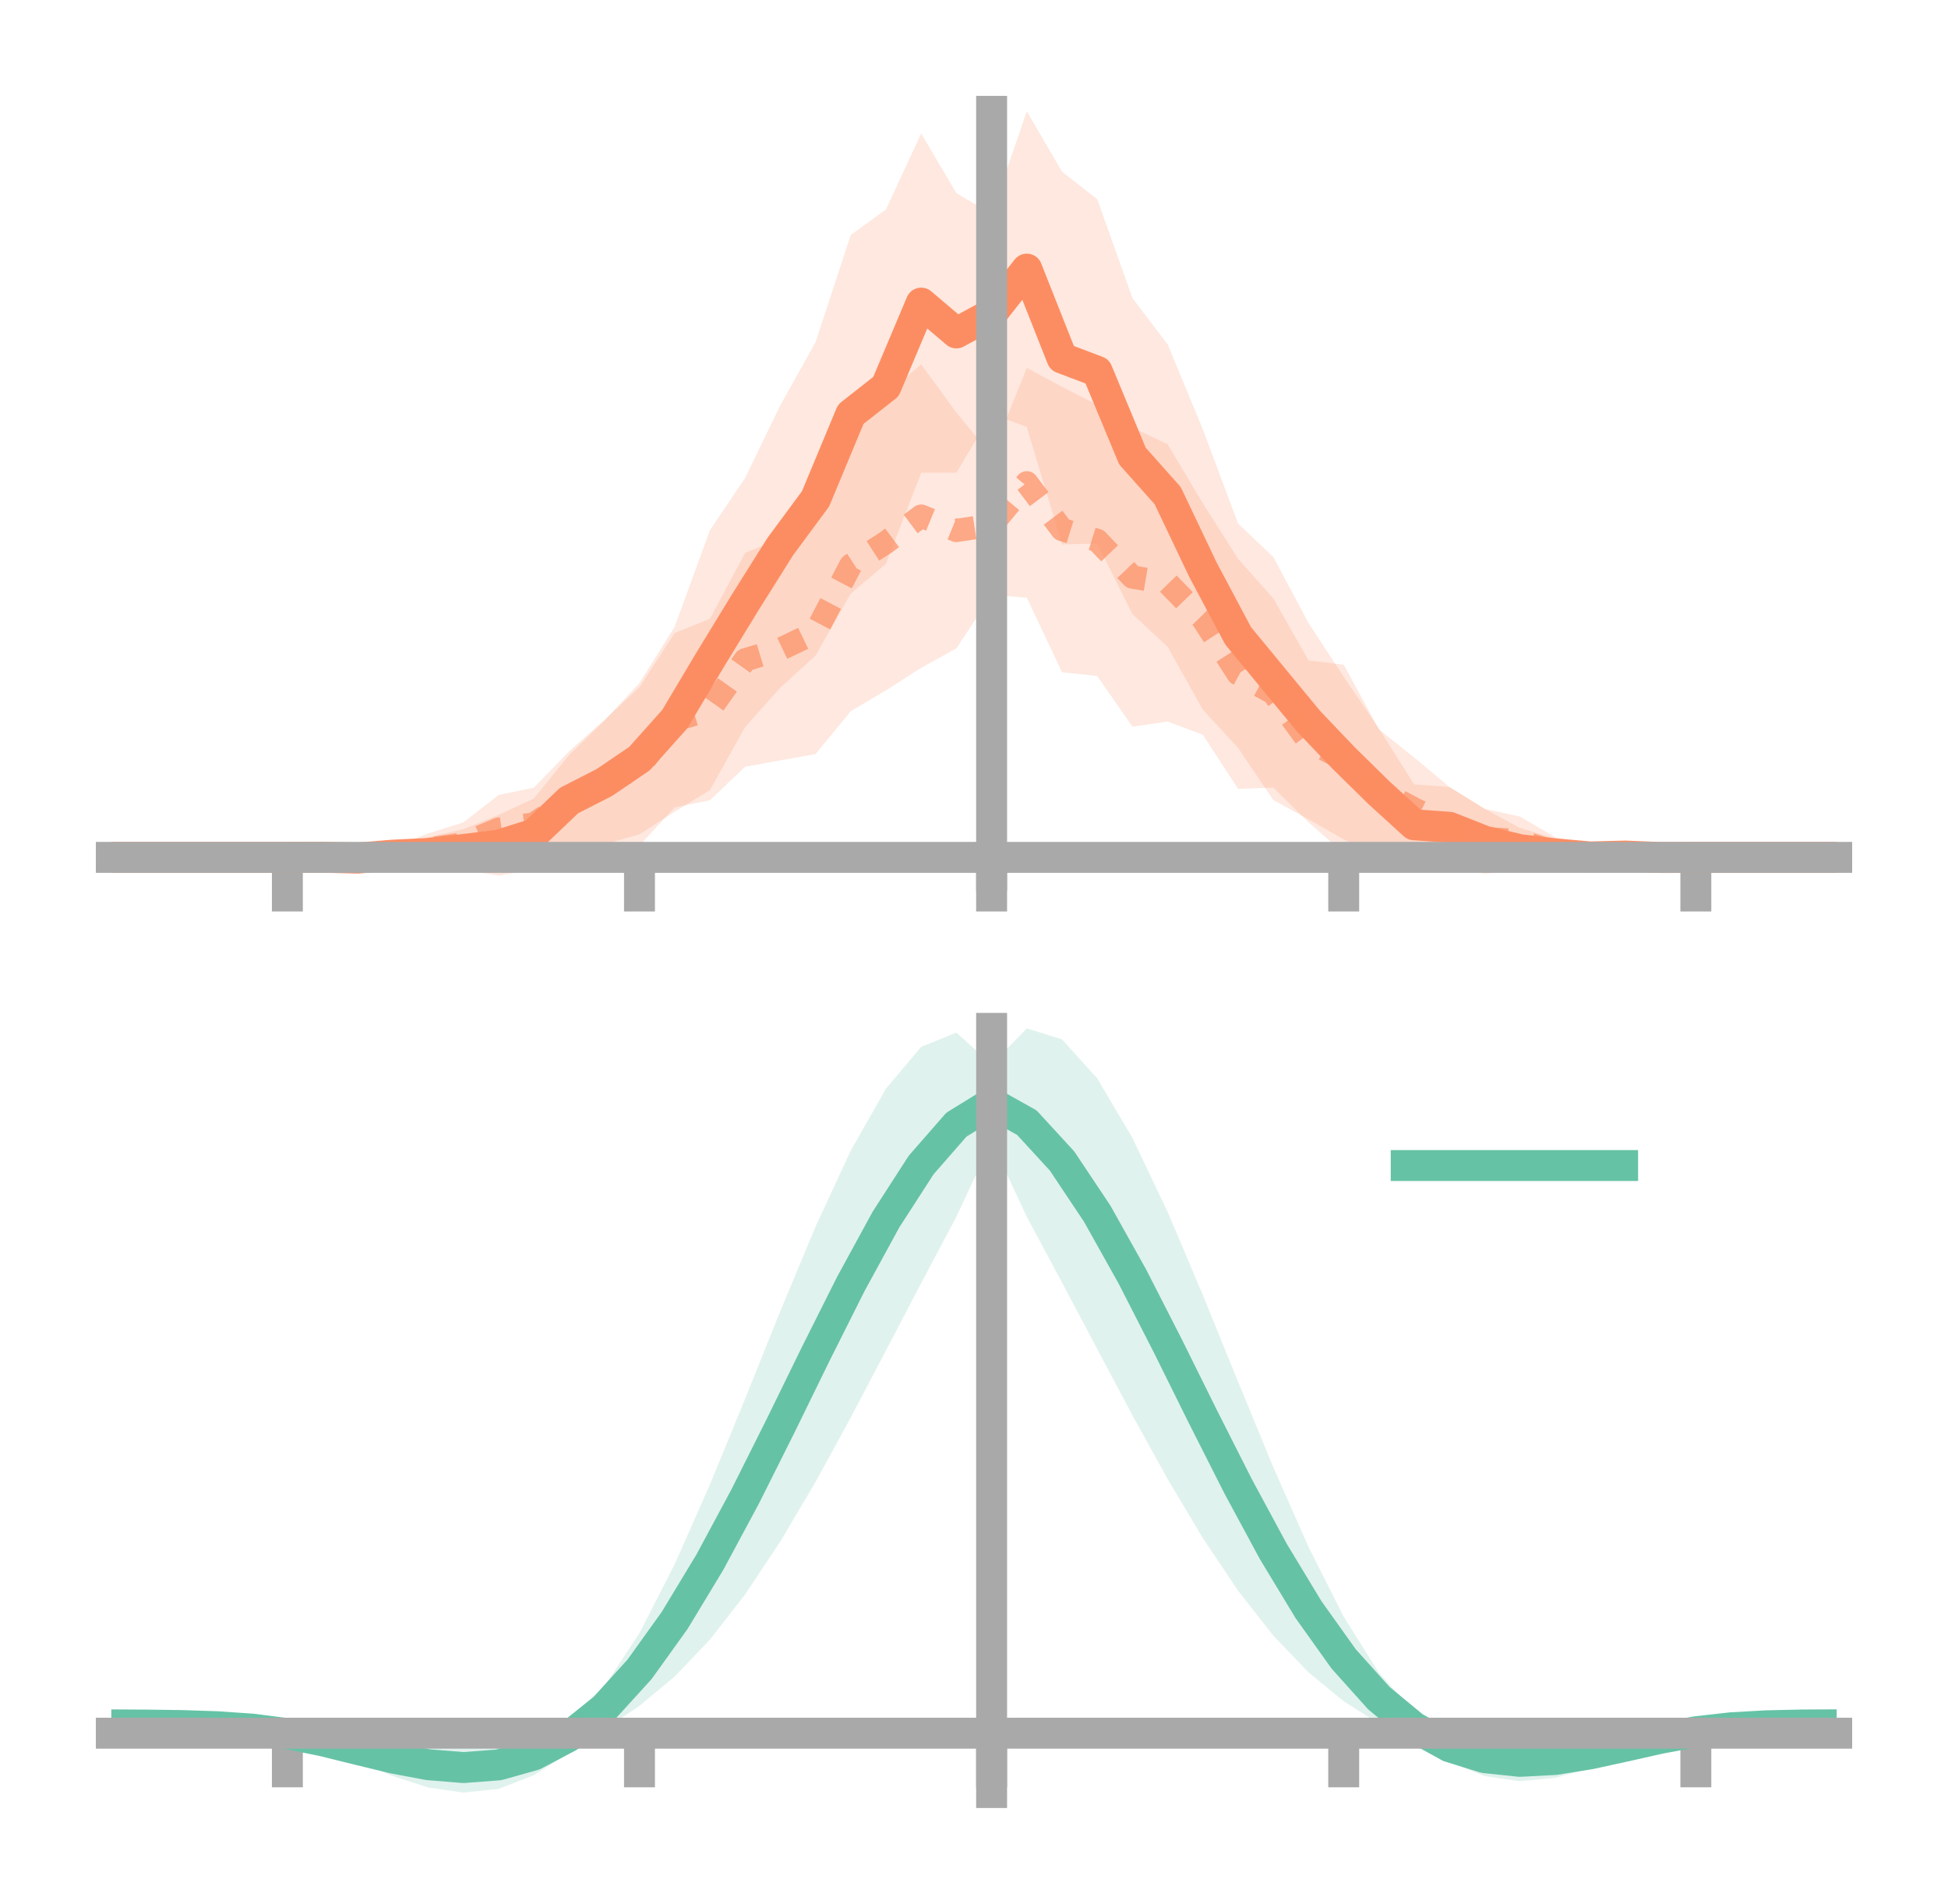
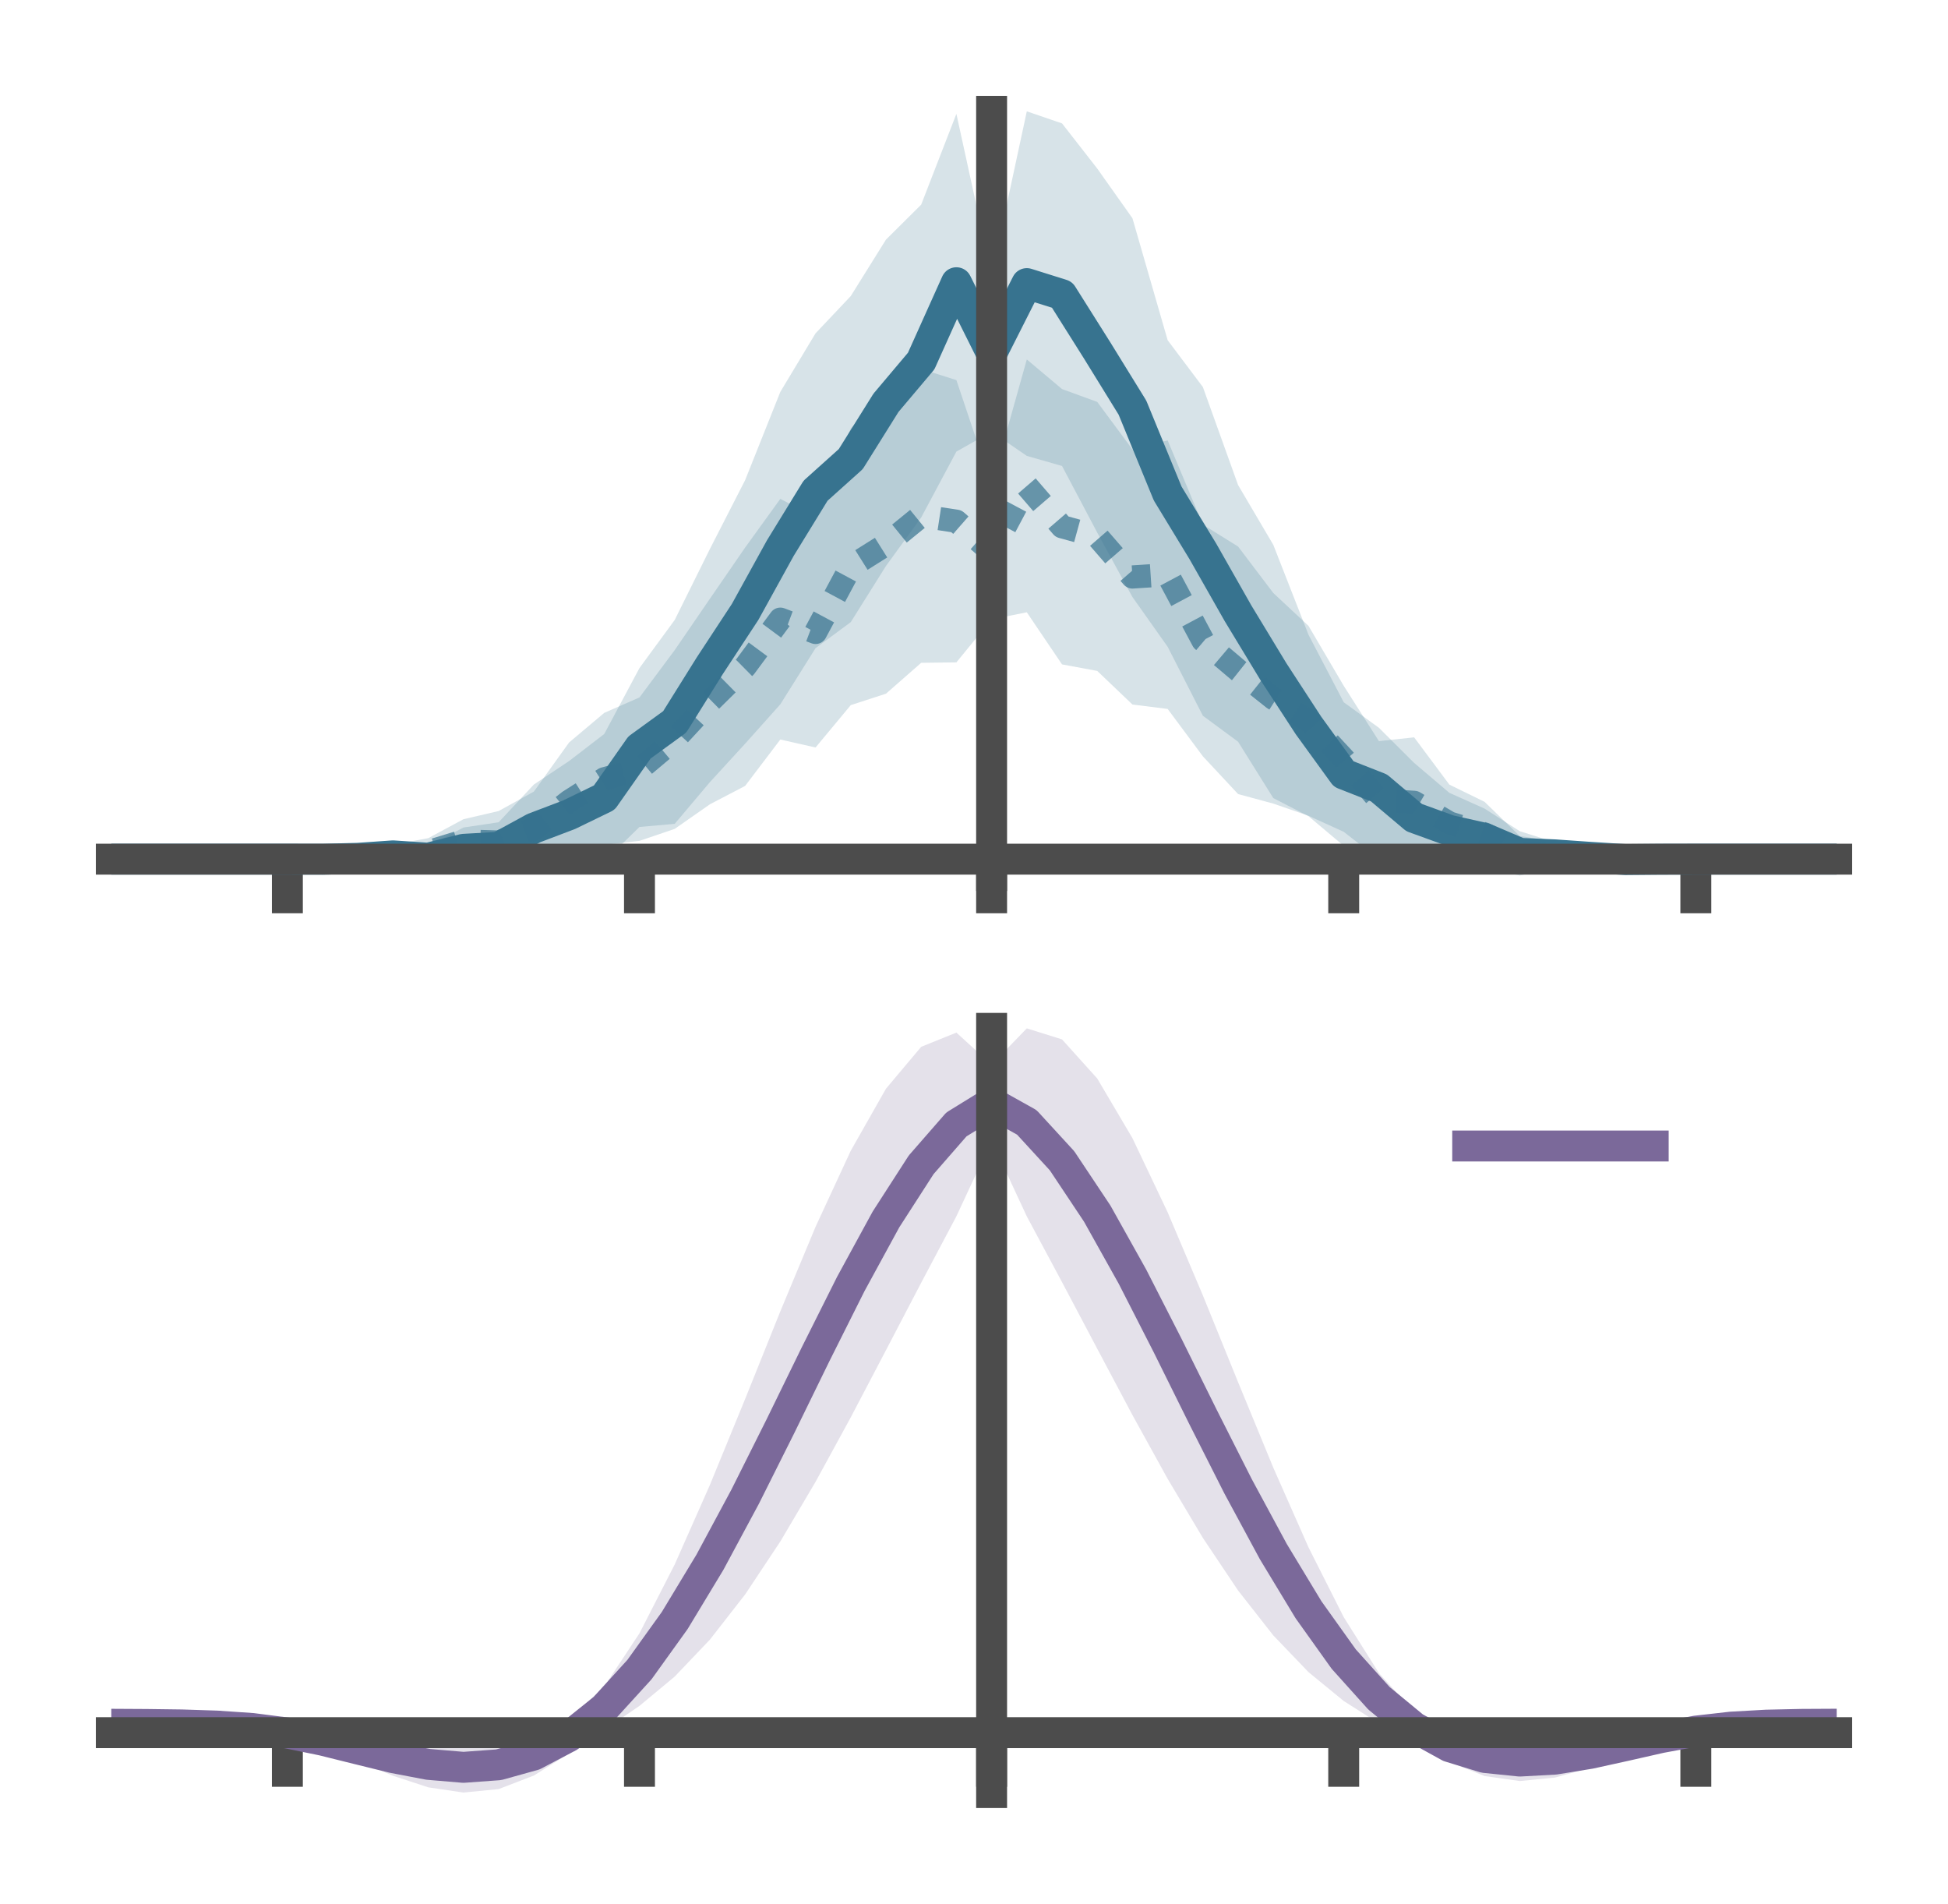
<svg xmlns="http://www.w3.org/2000/svg" xmlns:xlink="http://www.w3.org/1999/xlink" height="123.12pt" version="1.1" viewBox="0 0 126 123.12" width="126pt">
  <defs>
    <style type="text/css">*{stroke-linecap:butt;stroke-linejoin:round;}</style>
  </defs>
  <g id="figure_1">
    <g id="patch_1">
      <path d="M 0 123.12  L 126 123.12  L 126 0  L 0 0  z " style="fill:none;" />
    </g>
    <g id="axes_1">
      <g id="patch_2">
        <path d="M 7.2 56.618  L 118.8 56.618  L 118.8 7.2  L 7.2 7.2  z " style="fill:none;" />
      </g>
      <g id="PolyCollection_1">
-         <path clip-path="url(#p7f5a06cdef)" d="M 7.2 55.444  L 7.2 55.444  L 9.478 55.444  L 11.755 55.444  L 14.033 55.444  L 16.31 55.444  L 18.588 55.444  L 20.865 55.336  L 23.143 55.215  L 25.42 54.815  L 27.698 54.142  L 29.976 53.62  L 32.253 52.698  L 34.531 51.64  L 36.808 48.828  L 39.086 46.616  L 41.363 44.166  L 43.641 40.53  L 45.918 34.291  L 48.196 30.91  L 50.473 26.212  L 52.751 22.13  L 55.029 15.197  L 57.306 13.546  L 59.584 8.634  L 61.861 12.491  L 64.139 13.831  L 66.416 7.2  L 68.694 11.102  L 70.971 12.882  L 73.249 19.281  L 75.527 22.273  L 77.804 27.773  L 80.082 33.86  L 82.359 36.015  L 84.637 40.293  L 86.914 43.77  L 89.192 47.119  L 91.469 50.727  L 93.747 50.895  L 96.024 52.302  L 98.302 53.541  L 100.58 54.216  L 102.857 54.97  L 105.135 54.978  L 107.412 55.397  L 109.69 55.444  L 111.967 55.444  L 114.245 55.444  L 116.522 55.444  L 118.8 55.444  L 118.8 55.444  L 118.8 55.444  L 116.522 55.444  L 114.245 55.444  L 111.967 55.444  L 109.69 55.444  L 107.412 55.51  L 105.135 55.74  L 102.857 55.864  L 100.58 56.217  L 98.302 56.351  L 96.024 56.493  L 93.747 56.101  L 91.469 55.946  L 89.192 55.405  L 86.914 54.28  L 84.637 52.98  L 82.359 51.735  L 80.082 48.366  L 77.804 45.892  L 75.527 41.827  L 73.249 39.71  L 70.971 35.147  L 68.694 35.207  L 66.416 27.606  L 64.139 26.759  L 61.861 30.568  L 59.584 30.568  L 57.306 36.452  L 55.029 38.383  L 52.751 42.39  L 50.473 44.468  L 48.196 47.014  L 45.918 51.091  L 43.641 52.491  L 41.363 53.95  L 39.086 54.595  L 36.808 54.709  L 34.531 56.24  L 32.253 56.618  L 29.976 56.251  L 27.698 56.24  L 25.42 55.786  L 23.143 55.767  L 20.865 55.533  L 18.588 55.444  L 16.31 55.444  L 14.033 55.444  L 11.755 55.444  L 9.478 55.444  L 7.2 55.444  z " style="fill:#fc8d62;fill-opacity:0.2;" />
+         <path clip-path="url(#p43d9d9980f)" d="M 7.2 55.56  L 7.2 55.56  L 9.478 55.56  L 11.755 55.56  L 14.033 55.56  L 16.31 55.56  L 18.588 55.56  L 20.865 55.503  L 23.143 55.272  L 25.42 54.631  L 27.698 54.728  L 29.976 53.513  L 32.253 53.175  L 34.531 50.734  L 36.808 49.216  L 39.086 47.462  L 41.363 43.199  L 43.641 40.092  L 45.918 35.5  L 48.196 31.051  L 50.473 25.342  L 52.751 21.555  L 55.029 19.146  L 57.306 15.496  L 59.584 13.233  L 61.861 7.363  L 64.139 17.774  L 66.416 7.2  L 68.694 7.98  L 70.971 10.899  L 73.249 14.115  L 75.527 22.003  L 77.804 25.029  L 80.082 31.368  L 82.359 35.233  L 84.637 41.05  L 86.914 45.413  L 89.192 47.066  L 91.469 49.336  L 93.747 51.271  L 96.024 52.291  L 98.302 53.752  L 100.58 54.472  L 102.857 54.709  L 105.135 55.361  L 107.412 55.49  L 109.69 55.56  L 111.967 55.56  L 114.245 55.56  L 116.522 55.56  L 118.8 55.56  L 118.8 55.56  L 118.8 55.56  L 116.522 55.56  L 114.245 55.56  L 111.967 55.56  L 109.69 55.561  L 107.412 55.64  L 105.135 55.81  L 102.857 56.174  L 100.58 56.092  L 98.302 56.618  L 96.024 56.131  L 93.747 56.124  L 91.469 56.408  L 89.192 54.837  L 86.914 54.699  L 84.637 52.783  L 82.359 51.611  L 80.082 47.966  L 77.804 46.285  L 75.527 41.826  L 73.249 38.608  L 70.971 34.441  L 68.694 30.133  L 66.416 29.481  L 64.139 27.918  L 61.861 29.202  L 59.584 33.464  L 57.306 36.599  L 55.029 40.231  L 52.751 41.914  L 50.473 45.546  L 48.196 48.092  L 45.918 50.578  L 43.641 53.276  L 41.363 53.477  L 39.086 55.701  L 36.808 56.159  L 34.531 56.37  L 32.253 56.416  L 29.976 56.334  L 27.698 56.266  L 25.42 56.06  L 23.143 55.74  L 20.865 55.624  L 18.588 55.56  L 16.31 55.56  L 14.033 55.56  L 11.755 55.56  L 9.478 55.56  L 7.2 55.56  z " style="fill:#37738f;fill-opacity:0.2;" />
      </g>
      <g id="PolyCollection_2">
-         <path clip-path="url(#p7f5a06cdef)" d="M 7.2 55.444  L 7.2 55.444  L 9.478 55.444  L 11.755 55.444  L 14.033 55.444  L 16.31 55.444  L 18.588 55.444  L 20.865 55.368  L 23.143 55.068  L 25.42 54.744  L 27.698 53.9  L 29.976 53.179  L 32.253 51.41  L 34.531 50.936  L 36.808 48.591  L 39.086 46.564  L 41.363 44.439  L 43.641 40.936  L 45.918 40.022  L 48.196 35.76  L 50.473 34.801  L 52.751 33.028  L 55.029 27.122  L 57.306 25.511  L 59.584 23.564  L 61.861 26.687  L 64.139 29.447  L 66.416 23.791  L 68.694 25.017  L 70.971 26.179  L 73.249 27.646  L 75.527 28.737  L 77.804 32.557  L 80.082 36.138  L 82.359 38.702  L 84.637 42.709  L 86.914 42.984  L 89.192 47.173  L 91.469 48.984  L 93.747 50.889  L 96.024 52.302  L 98.302 52.803  L 100.58 54.135  L 102.857 54.573  L 105.135 55.07  L 107.412 55.32  L 109.69 55.444  L 111.967 55.444  L 114.245 55.444  L 116.522 55.444  L 118.8 55.444  L 118.8 55.444  L 118.8 55.444  L 116.522 55.444  L 114.245 55.444  L 111.967 55.444  L 109.69 55.444  L 107.412 55.556  L 105.135 55.741  L 102.857 55.867  L 100.58 56.144  L 98.302 55.925  L 96.024 56.145  L 93.747 55.943  L 91.469 55.644  L 89.192 55.019  L 86.914 55.166  L 84.637 53.175  L 82.359 50.93  L 80.082 51.013  L 77.804 47.517  L 75.527 46.661  L 73.249 46.993  L 70.971 43.716  L 68.694 43.471  L 66.416 38.649  L 64.139 38.468  L 61.861 41.925  L 59.584 43.187  L 57.306 44.643  L 55.029 45.988  L 52.751 48.765  L 50.473 49.169  L 48.196 49.584  L 45.918 51.75  L 43.641 52.207  L 41.363 54.681  L 39.086 54.742  L 36.808 54.91  L 34.531 55.629  L 32.253 55.826  L 29.976 55.971  L 27.698 55.917  L 25.42 55.886  L 23.143 55.732  L 20.865 55.515  L 18.588 55.444  L 16.31 55.444  L 14.033 55.444  L 11.755 55.444  L 9.478 55.444  L 7.2 55.444  z " style="fill:#fc8d62;fill-opacity:0.2;" />
+         <path clip-path="url(#p43d9d9980f)" d="M 7.2 55.56  L 7.2 55.56  L 9.478 55.56  L 11.755 55.56  L 14.033 55.56  L 16.31 55.56  L 18.588 55.56  L 20.865 55.5  L 23.143 55.276  L 25.42 54.62  L 27.698 54.203  L 29.976 52.977  L 32.253 52.448  L 34.531 51.191  L 36.808 48.016  L 39.086 46.098  L 41.363 45.101  L 43.641 42.041  L 45.918 38.719  L 48.196 35.411  L 50.473 32.26  L 52.751 33.454  L 55.029 27.694  L 57.306 25.572  L 59.584 23.858  L 61.861 24.581  L 64.139 31.358  L 66.416 23.245  L 68.694 25.16  L 70.971 25.991  L 73.249 29.065  L 75.527 28.481  L 77.804 33.927  L 80.082 35.344  L 82.359 38.349  L 84.637 40.475  L 86.914 44.349  L 89.192 47.929  L 91.469 47.682  L 93.747 50.739  L 96.024 51.852  L 98.302 54.065  L 100.58 54.417  L 102.857 54.905  L 105.135 55.062  L 107.412 55.525  L 109.69 55.56  L 111.967 55.56  L 114.245 55.56  L 116.522 55.56  L 118.8 55.56  L 118.8 55.56  L 118.8 55.56  L 116.522 55.56  L 114.245 55.56  L 111.967 55.56  L 109.69 55.56  L 107.412 55.612  L 105.135 55.86  L 102.857 55.921  L 100.58 56.111  L 98.302 56.303  L 96.024 56.01  L 93.747 55.699  L 91.469 56.089  L 89.192 55.565  L 86.914 53.791  L 84.637 52.756  L 82.359 51.967  L 80.082 51.35  L 77.804 48.909  L 75.527 45.846  L 73.249 45.56  L 70.971 43.387  L 68.694 42.965  L 66.416 39.596  L 64.139 40.048  L 61.861 42.834  L 59.584 42.862  L 57.306 44.859  L 55.029 45.599  L 52.751 48.339  L 50.473 47.823  L 48.196 50.823  L 45.918 52.011  L 43.641 53.602  L 41.363 54.376  L 39.086 54.63  L 36.808 55.622  L 34.531 56.026  L 32.253 56.457  L 29.976 55.796  L 27.698 55.961  L 25.42 55.969  L 23.143 55.864  L 20.865 55.614  L 18.588 55.56  L 16.31 55.56  L 14.033 55.56  L 11.755 55.56  L 9.478 55.56  L 7.2 55.56  z " style="fill:#37738f;fill-opacity:0.2;" />
      </g>
      <g id="matplotlib.axis_1">
        <g id="xtick_1">
          <g id="line2d_1">
            <defs>
-               <path d="M 0 0  L 0 3.5  " id="m147795ba3a" style="stroke:#a9a9a9;stroke-width:2;" />
+               <path d="M 0 0  L 0 3.5  " id="mb9e5c959d2" style="stroke:#4c4c4c;stroke-width:2;" />
            </defs>
            <g>
-               <use style="fill:#a9a9a9;stroke:#a9a9a9;stroke-width:2;" x="18.588" xlink:href="#m147795ba3a" y="55.444" />
+               <use style="fill:#4c4c4c;stroke:#4c4c4c;stroke-width:2;" x="18.588" xlink:href="#mb9e5c959d2" y="55.56" />
            </g>
          </g>
        </g>
        <g id="xtick_2">
          <g id="line2d_2">
            <g>
-               <use style="fill:#a9a9a9;stroke:#a9a9a9;stroke-width:2;" x="41.363" xlink:href="#m147795ba3a" y="55.444" />
+               <use style="fill:#4c4c4c;stroke:#4c4c4c;stroke-width:2;" x="41.363" xlink:href="#mb9e5c959d2" y="55.56" />
            </g>
          </g>
        </g>
        <g id="xtick_3">
          <g id="line2d_3">
            <g>
-               <use style="fill:#a9a9a9;stroke:#a9a9a9;stroke-width:2;" x="64.139" xlink:href="#m147795ba3a" y="55.444" />
+               <use style="fill:#4c4c4c;stroke:#4c4c4c;stroke-width:2;" x="64.139" xlink:href="#mb9e5c959d2" y="55.56" />
            </g>
          </g>
        </g>
        <g id="xtick_4">
          <g id="line2d_4">
            <g>
-               <use style="fill:#a9a9a9;stroke:#a9a9a9;stroke-width:2;" x="86.914" xlink:href="#m147795ba3a" y="55.444" />
+               <use style="fill:#4c4c4c;stroke:#4c4c4c;stroke-width:2;" x="86.914" xlink:href="#mb9e5c959d2" y="55.56" />
            </g>
          </g>
        </g>
        <g id="xtick_5">
          <g id="line2d_5">
            <g>
-               <use style="fill:#a9a9a9;stroke:#a9a9a9;stroke-width:2;" x="109.69" xlink:href="#m147795ba3a" y="55.444" />
+               <use style="fill:#4c4c4c;stroke:#4c4c4c;stroke-width:2;" x="109.69" xlink:href="#mb9e5c959d2" y="55.56" />
            </g>
          </g>
        </g>
      </g>
      <g id="matplotlib.axis_2" />
      <g id="line2d_6">
-         <path clip-path="url(#p7f5a06cdef)" d="M 7.2 55.444  L 9.478 55.444  L 11.755 55.444  L 14.033 55.444  L 16.31 55.444  L 18.588 55.444  L 20.865 55.435  L 23.143 55.491  L 25.42 55.301  L 27.698 55.191  L 29.976 54.935  L 32.253 54.658  L 34.531 53.94  L 36.808 51.769  L 39.086 50.605  L 41.363 49.058  L 43.641 46.51  L 45.918 42.691  L 48.196 38.962  L 50.473 35.34  L 52.751 32.26  L 55.029 26.79  L 57.306 24.999  L 59.584 19.601  L 61.861 21.529  L 64.139 20.295  L 66.416 17.403  L 68.694 23.155  L 70.971 24.015  L 73.249 29.496  L 75.527 32.05  L 77.804 36.832  L 80.082 41.113  L 82.359 43.875  L 84.637 46.637  L 86.914 49.025  L 89.192 51.262  L 91.469 53.336  L 93.747 53.498  L 96.024 54.398  L 98.302 54.946  L 100.58 55.217  L 102.857 55.417  L 105.135 55.359  L 107.412 55.453  L 109.69 55.444  L 111.967 55.444  L 114.245 55.444  L 116.522 55.444  L 118.8 55.444  " style="fill:none;stroke:#fc8d62;stroke-linecap:square;stroke-width:2;" />
+         <path clip-path="url(#p43d9d9980f)" d="M 7.2 55.56  L 9.478 55.56  L 11.755 55.56  L 14.033 55.56  L 16.31 55.56  L 18.588 55.56  L 20.865 55.564  L 23.143 55.506  L 25.42 55.346  L 27.698 55.497  L 29.976 54.924  L 32.253 54.795  L 34.531 53.552  L 36.808 52.687  L 39.086 51.581  L 41.363 48.338  L 43.641 46.684  L 45.918 43.039  L 48.196 39.571  L 50.473 35.444  L 52.751 31.734  L 55.029 29.689  L 57.306 26.048  L 59.584 23.348  L 61.861 18.283  L 64.139 22.846  L 66.416 18.34  L 68.694 19.056  L 70.971 22.67  L 73.249 26.361  L 75.527 31.914  L 77.804 35.657  L 80.082 39.667  L 82.359 43.422  L 84.637 46.917  L 86.914 50.056  L 89.192 50.951  L 91.469 52.872  L 93.747 53.698  L 96.024 54.211  L 98.302 55.185  L 100.58 55.282  L 102.857 55.441  L 105.135 55.585  L 107.412 55.565  L 109.69 55.56  L 111.967 55.56  L 114.245 55.56  L 116.522 55.56  L 118.8 55.56  " style="fill:none;stroke:#37738f;stroke-linecap:square;stroke-width:2;" />
      </g>
      <g id="line2d_7">
-         <path clip-path="url(#p7f5a06cdef)" d="M 7.2 55.444  L 9.478 55.444  L 11.755 55.444  L 14.033 55.444  L 16.31 55.444  L 18.588 55.444  L 20.865 55.441  L 23.143 55.4  L 25.42 55.315  L 27.698 54.908  L 29.976 54.575  L 32.253 53.618  L 34.531 53.282  L 36.808 51.751  L 39.086 50.653  L 41.363 49.56  L 43.641 46.571  L 45.918 45.886  L 48.196 42.672  L 50.473 41.985  L 52.751 40.896  L 55.029 36.555  L 57.306 35.077  L 59.584 33.375  L 61.861 34.306  L 64.139 33.958  L 66.416 31.22  L 68.694 34.244  L 70.971 34.948  L 73.249 37.319  L 75.527 37.699  L 77.804 40.037  L 80.082 43.576  L 82.359 44.816  L 84.637 47.942  L 86.914 49.075  L 89.192 51.096  L 91.469 52.314  L 93.747 53.416  L 96.024 54.224  L 98.302 54.364  L 100.58 55.139  L 102.857 55.22  L 105.135 55.406  L 107.412 55.438  L 109.69 55.444  L 111.967 55.444  L 114.245 55.444  L 116.522 55.444  L 118.8 55.444  " style="fill:none;stroke:#fc8d62;stroke-dasharray:1.5,1.5;stroke-dashoffset:0;stroke-opacity:0.7;stroke-width:1.5;" />
+         <path clip-path="url(#p43d9d9980f)" d="M 7.2 55.56  L 9.478 55.56  L 11.755 55.56  L 14.033 55.56  L 16.31 55.56  L 18.588 55.56  L 20.865 55.557  L 23.143 55.57  L 25.42 55.294  L 27.698 55.082  L 29.976 54.387  L 32.253 54.453  L 34.531 53.608  L 36.808 51.819  L 39.086 50.364  L 41.363 49.739  L 43.641 47.821  L 45.918 45.365  L 48.196 43.117  L 50.473 40.041  L 52.751 40.897  L 55.029 36.646  L 57.306 35.215  L 59.584 33.36  L 61.861 33.707  L 64.139 35.703  L 66.416 31.421  L 68.694 34.063  L 70.971 34.689  L 73.249 37.312  L 75.527 37.163  L 77.804 41.418  L 80.082 43.347  L 82.359 45.158  L 84.637 46.616  L 86.914 49.07  L 89.192 51.747  L 91.469 51.886  L 93.747 53.219  L 96.024 53.931  L 98.302 55.184  L 100.58 55.264  L 102.857 55.413  L 105.135 55.461  L 107.412 55.568  L 109.69 55.56  L 111.967 55.56  L 114.245 55.56  L 116.522 55.56  L 118.8 55.56  " style="fill:none;stroke:#37738f;stroke-dasharray:1.5,1.5;stroke-dashoffset:0;stroke-opacity:0.7;stroke-width:1.5;" />
      </g>
      <g id="patch_3">
-         <path d="M 64.139 56.618  L 64.139 7.2  " style="fill:none;stroke:#a9a9a9;stroke-linecap:square;stroke-linejoin:miter;stroke-width:2;" />
+         <path d="M 64.139 56.618  L 64.139 7.2  " style="fill:none;stroke:#4c4c4c;stroke-linecap:square;stroke-linejoin:miter;stroke-width:2;" />
      </g>
      <g id="patch_4">
        <path d="M 118.8 56.618  L 118.8 7.2  " style="fill:none;" />
      </g>
      <g id="patch_5">
-         <path d="M 7.2 55.444  L 118.8 55.444  " style="fill:none;stroke:#a9a9a9;stroke-linecap:square;stroke-linejoin:miter;stroke-width:2;" />
+         <path d="M 7.2 55.56  L 118.8 55.56  " style="fill:none;stroke:#4c4c4c;stroke-linecap:square;stroke-linejoin:miter;stroke-width:2;" />
      </g>
      <g id="patch_6">
        <path d="M 7.2 7.2  L 118.8 7.2  " style="fill:none;" />
      </g>
    </g>
    <g id="axes_2">
      <g id="patch_7">
        <path d="M 7.2 115.92  L 118.8 115.92  L 118.8 66.502  L 7.2 66.502  z " style="fill:none;" />
      </g>
      <g id="PolyCollection_3">
-         <path clip-path="url(#pdbfc615cfd)" d="M 7.2 111.62  L 7.2 111.466  L 9.478 111.373  L 11.755 111.292  L 14.033 111.322  L 16.31 111.531  L 18.588 111.945  L 20.865 112.216  L 23.143 112.371  L 25.42 112.521  L 27.698 112.645  L 29.976 112.691  L 32.253 112.579  L 34.531 112.183  L 36.808 111.209  L 39.086 109.061  L 41.363 105.606  L 43.641 101.153  L 45.918 96.008  L 48.196 90.453  L 50.473 84.786  L 52.751 79.323  L 55.029 74.407  L 57.306 70.4  L 59.584 67.696  L 61.861 66.777  L 64.139 68.843  L 66.416 66.502  L 68.694 67.213  L 70.971 69.736  L 73.249 73.588  L 75.527 78.379  L 77.804 83.748  L 80.082 89.355  L 82.359 94.882  L 84.637 100.038  L 86.914 104.551  L 89.192 108.176  L 91.469 110.699  L 93.747 111.976  L 96.024 112.471  L 98.302 112.621  L 100.58 112.596  L 102.857 112.486  L 105.135 112.344  L 107.412 112.192  L 109.69 111.814  L 111.967 111.412  L 114.245 111.25  L 116.522 111.261  L 118.8 111.37  L 118.8 111.707  L 118.8 111.707  L 116.522 111.841  L 114.245 111.955  L 111.967 112.051  L 109.69 112.163  L 107.412 112.626  L 105.135 113.498  L 102.857 114.348  L 100.58 114.971  L 98.302 115.186  L 96.024 114.854  L 93.747 113.938  L 91.469 112.698  L 89.192 111.464  L 86.914 110.016  L 84.637 108.148  L 82.359 105.773  L 80.082 102.869  L 77.804 99.47  L 75.527 95.652  L 73.249 91.529  L 70.971 87.242  L 68.694 82.939  L 66.416 78.692  L 64.139 73.81  L 61.861 78.682  L 59.584 82.976  L 57.306 87.332  L 55.029 91.668  L 52.751 95.835  L 50.473 99.687  L 48.196 103.111  L 45.918 106.03  L 43.641 108.417  L 41.363 110.308  L 39.086 111.857  L 36.808 113.371  L 34.531 114.798  L 32.253 115.684  L 29.976 115.92  L 27.698 115.594  L 25.42 114.858  L 23.143 113.901  L 20.865 112.932  L 18.588 112.276  L 16.31 112.106  L 14.033 112.001  L 11.755 111.882  L 9.478 111.739  L 7.2 111.62  z " style="fill:#66c2a5;fill-opacity:0.2;" />
+         <path clip-path="url(#p9b956ebc44)" d="M 7.2 111.582  L 7.2 111.426  L 9.478 111.33  L 11.755 111.246  L 14.033 111.273  L 16.31 111.482  L 18.588 111.901  L 20.865 112.181  L 23.143 112.337  L 25.42 112.488  L 27.698 112.613  L 29.976 112.661  L 32.253 112.552  L 34.531 112.158  L 36.808 111.192  L 39.086 109.062  L 41.363 105.62  L 43.641 101.171  L 45.918 96.027  L 48.196 90.472  L 50.473 84.802  L 52.751 79.336  L 55.029 74.416  L 57.306 70.404  L 59.584 67.695  L 61.861 66.775  L 64.139 68.855  L 66.416 66.502  L 68.694 67.215  L 70.971 69.744  L 73.249 73.603  L 75.527 78.399  L 77.804 83.772  L 80.082 89.382  L 82.359 94.91  L 84.637 100.065  L 86.914 104.576  L 89.192 108.195  L 91.469 110.704  L 93.747 111.962  L 96.024 112.448  L 98.302 112.594  L 100.58 112.567  L 102.857 112.455  L 105.135 112.312  L 107.412 112.159  L 109.69 111.769  L 111.967 111.363  L 114.245 111.203  L 116.522 111.217  L 118.8 111.33  L 118.8 111.671  L 118.8 111.671  L 116.522 111.807  L 114.245 111.922  L 111.967 112.018  L 109.69 112.127  L 107.412 112.581  L 105.135 113.459  L 102.857 114.319  L 100.58 114.951  L 98.302 115.175  L 96.024 114.853  L 93.747 113.939  L 91.469 112.689  L 89.192 111.448  L 86.914 109.999  L 84.637 108.132  L 82.359 105.757  L 80.082 102.854  L 77.804 99.454  L 75.527 95.634  L 73.249 91.509  L 70.971 87.219  L 68.694 82.913  L 66.416 78.662  L 64.139 73.765  L 61.861 78.654  L 59.584 82.953  L 57.306 87.314  L 55.029 91.655  L 52.751 95.827  L 50.473 99.683  L 48.196 103.11  L 45.918 106.031  L 43.641 108.42  L 41.363 110.314  L 39.086 111.869  L 36.808 113.394  L 34.531 114.82  L 32.253 115.696  L 29.976 115.92  L 27.698 115.582  L 25.42 114.835  L 23.143 113.868  L 20.865 112.891  L 18.588 112.239  L 16.31 112.073  L 14.033 111.968  L 11.755 111.848  L 9.478 111.704  L 7.2 111.582  z " style="fill:#7b699a;fill-opacity:0.2;" />
      </g>
      <g id="matplotlib.axis_3">
        <g id="xtick_6">
          <g id="line2d_8">
            <g>
-               <use style="fill:#a9a9a9;stroke:#a9a9a9;stroke-width:2;" x="18.588" xlink:href="#m147795ba3a" y="112.082" />
+               <use style="fill:#4c4c4c;stroke:#4c4c4c;stroke-width:2;" x="18.588" xlink:href="#mb9e5c959d2" y="112.047" />
            </g>
          </g>
        </g>
        <g id="xtick_7">
          <g id="line2d_9">
            <g>
-               <use style="fill:#a9a9a9;stroke:#a9a9a9;stroke-width:2;" x="41.363" xlink:href="#m147795ba3a" y="112.082" />
+               <use style="fill:#4c4c4c;stroke:#4c4c4c;stroke-width:2;" x="41.363" xlink:href="#mb9e5c959d2" y="112.047" />
            </g>
          </g>
        </g>
        <g id="xtick_8">
          <g id="line2d_10">
            <g>
-               <use style="fill:#a9a9a9;stroke:#a9a9a9;stroke-width:2;" x="64.139" xlink:href="#m147795ba3a" y="112.082" />
+               <use style="fill:#4c4c4c;stroke:#4c4c4c;stroke-width:2;" x="64.139" xlink:href="#mb9e5c959d2" y="112.047" />
            </g>
          </g>
        </g>
        <g id="xtick_9">
          <g id="line2d_11">
            <g>
-               <use style="fill:#a9a9a9;stroke:#a9a9a9;stroke-width:2;" x="86.914" xlink:href="#m147795ba3a" y="112.082" />
+               <use style="fill:#4c4c4c;stroke:#4c4c4c;stroke-width:2;" x="86.914" xlink:href="#mb9e5c959d2" y="112.047" />
            </g>
          </g>
        </g>
        <g id="xtick_10">
          <g id="line2d_12">
            <g>
-               <use style="fill:#a9a9a9;stroke:#a9a9a9;stroke-width:2;" x="109.69" xlink:href="#m147795ba3a" y="112.082" />
+               <use style="fill:#4c4c4c;stroke:#4c4c4c;stroke-width:2;" x="109.69" xlink:href="#mb9e5c959d2" y="112.047" />
            </g>
          </g>
        </g>
      </g>
      <g id="matplotlib.axis_4" />
      <g id="line2d_13">
-         <path clip-path="url(#pdbfc615cfd)" d="M 7.2 111.543  L 9.478 111.556  L 11.755 111.587  L 14.033 111.661  L 16.31 111.818  L 18.588 112.11  L 20.865 112.574  L 23.143 113.136  L 25.42 113.69  L 27.698 114.119  L 29.976 114.305  L 32.253 114.132  L 34.531 113.491  L 36.808 112.29  L 39.086 110.459  L 41.363 107.957  L 43.641 104.785  L 45.918 101.019  L 48.196 96.782  L 50.473 92.236  L 52.751 87.579  L 55.029 83.038  L 57.306 78.866  L 59.584 75.336  L 61.861 72.73  L 64.139 71.327  L 66.416 72.597  L 68.694 75.076  L 70.971 78.489  L 73.249 82.559  L 75.527 87.016  L 77.804 91.609  L 80.082 96.112  L 82.359 100.327  L 84.637 104.093  L 86.914 107.283  L 89.192 109.82  L 91.469 111.698  L 93.747 112.957  L 96.024 113.663  L 98.302 113.903  L 100.58 113.783  L 102.857 113.417  L 105.135 112.921  L 107.412 112.409  L 109.69 111.988  L 111.967 111.731  L 114.245 111.603  L 116.522 111.551  L 118.8 111.539  " style="fill:none;stroke:#66c2a5;stroke-linecap:square;stroke-width:2;" />
+         <path clip-path="url(#p9b956ebc44)" d="M 7.2 111.504  L 9.478 111.517  L 11.755 111.547  L 14.033 111.621  L 16.31 111.777  L 18.588 112.07  L 20.865 112.536  L 23.143 113.102  L 25.42 113.662  L 27.698 114.097  L 29.976 114.29  L 32.253 114.124  L 34.531 113.489  L 36.808 112.293  L 39.086 110.466  L 41.363 107.967  L 43.641 104.796  L 45.918 101.029  L 48.196 96.791  L 50.473 92.243  L 52.751 87.581  L 55.029 83.035  L 57.306 78.859  L 59.584 75.324  L 61.861 72.715  L 64.139 71.31  L 66.416 72.582  L 68.694 75.064  L 70.971 78.482  L 73.249 82.556  L 75.527 87.017  L 77.804 91.613  L 80.082 96.118  L 82.359 100.334  L 84.637 104.099  L 86.914 107.288  L 89.192 109.821  L 91.469 111.697  L 93.747 112.951  L 96.024 113.65  L 98.302 113.884  L 100.58 113.759  L 102.857 113.387  L 105.135 112.886  L 107.412 112.37  L 109.69 111.948  L 111.967 111.69  L 114.245 111.562  L 116.522 111.512  L 118.8 111.5  " style="fill:none;stroke:#7b699a;stroke-linecap:square;stroke-width:2;" />
      </g>
      <g id="patch_8">
-         <path d="M 64.139 115.92  L 64.139 66.502  " style="fill:none;stroke:#a9a9a9;stroke-linecap:square;stroke-linejoin:miter;stroke-width:2;" />
+         <path d="M 64.139 115.92  L 64.139 66.502  " style="fill:none;stroke:#4c4c4c;stroke-linecap:square;stroke-linejoin:miter;stroke-width:2;" />
      </g>
      <g id="patch_9">
        <path d="M 118.8 115.92  L 118.8 66.502  " style="fill:none;" />
      </g>
      <g id="patch_10">
-         <path d="M 7.2 112.082  L 118.8 112.082  " style="fill:none;stroke:#a9a9a9;stroke-linecap:square;stroke-linejoin:miter;stroke-width:2;" />
+         <path d="M 7.2 112.047  L 118.8 112.047  " style="fill:none;stroke:#4c4c4c;stroke-linecap:square;stroke-linejoin:miter;stroke-width:2;" />
      </g>
      <g id="patch_11">
        <path d="M 7.2 66.502  L 118.8 66.502  " style="fill:none;" />
      </g>
      <g id="legend_1">
        <g id="line2d_14">
-           <path d="M 90.955 75.373  L 104.955 75.373  " style="fill:none;stroke:#66c2a5;stroke-linecap:square;stroke-width:2;" />
+           <path d="M 94.933 74.109  L 106.933 74.109  " style="fill:none;stroke:#7b699a;stroke-linecap:square;stroke-width:2;" />
        </g>
        <g id="line2d_15" />
        <g id="text_1">
-           <g transform="translate(110.5553 77.82322)scale(0.07 -0.07)">
+           <g transform="translate(111.7331 76.20869)scale(0.06 -0.06)">
            <defs>
-               <path id="Helvetica-32" />
+               <path id="Helvetica-20" transform="scale(0.015625)" />
            </defs>
-             <use xlink:href="#Helvetica-32" />
+             <use xlink:href="#Helvetica-20" />
          </g>
        </g>
      </g>
    </g>
  </g>
  <defs>
-     <clipPath id="p7f5a06cdef">
+     <clipPath id="p43d9d9980f">
      <rect height="49.418" width="111.6" x="7.2" y="7.2" />
    </clipPath>
-     <clipPath id="pdbfc615cfd">
+     <clipPath id="p9b956ebc44">
      <rect height="49.418" width="111.6" x="7.2" y="66.502" />
    </clipPath>
  </defs>
</svg>
